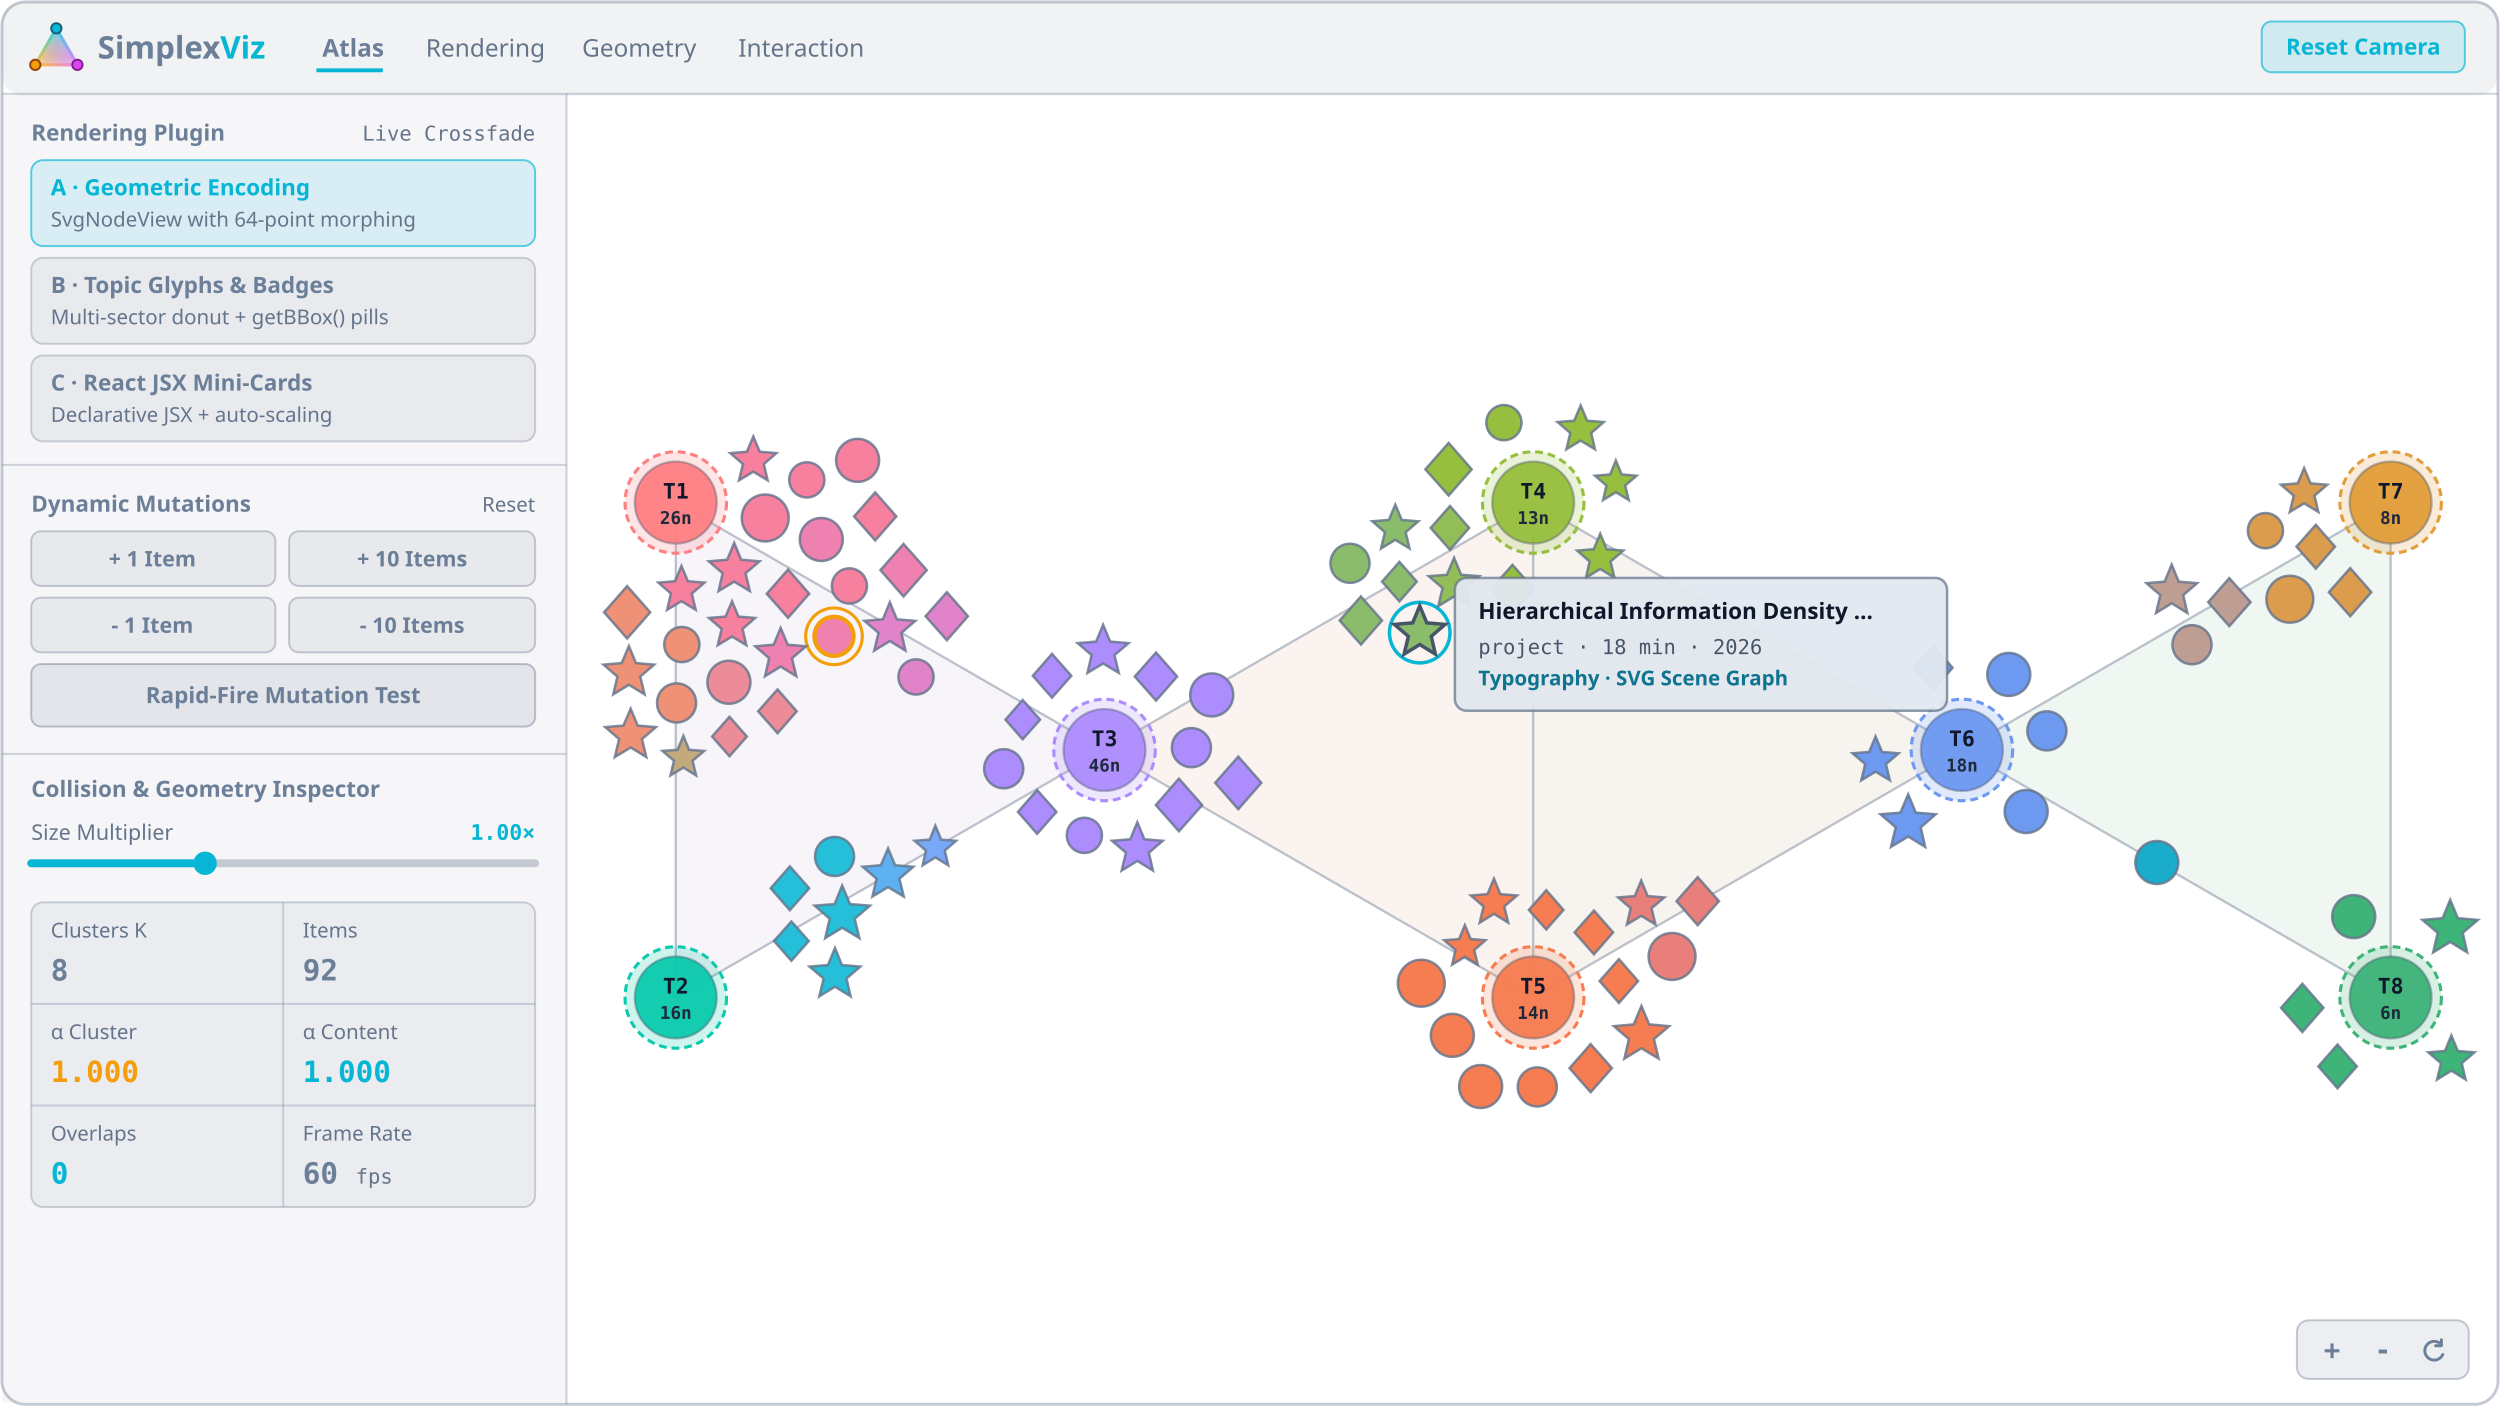
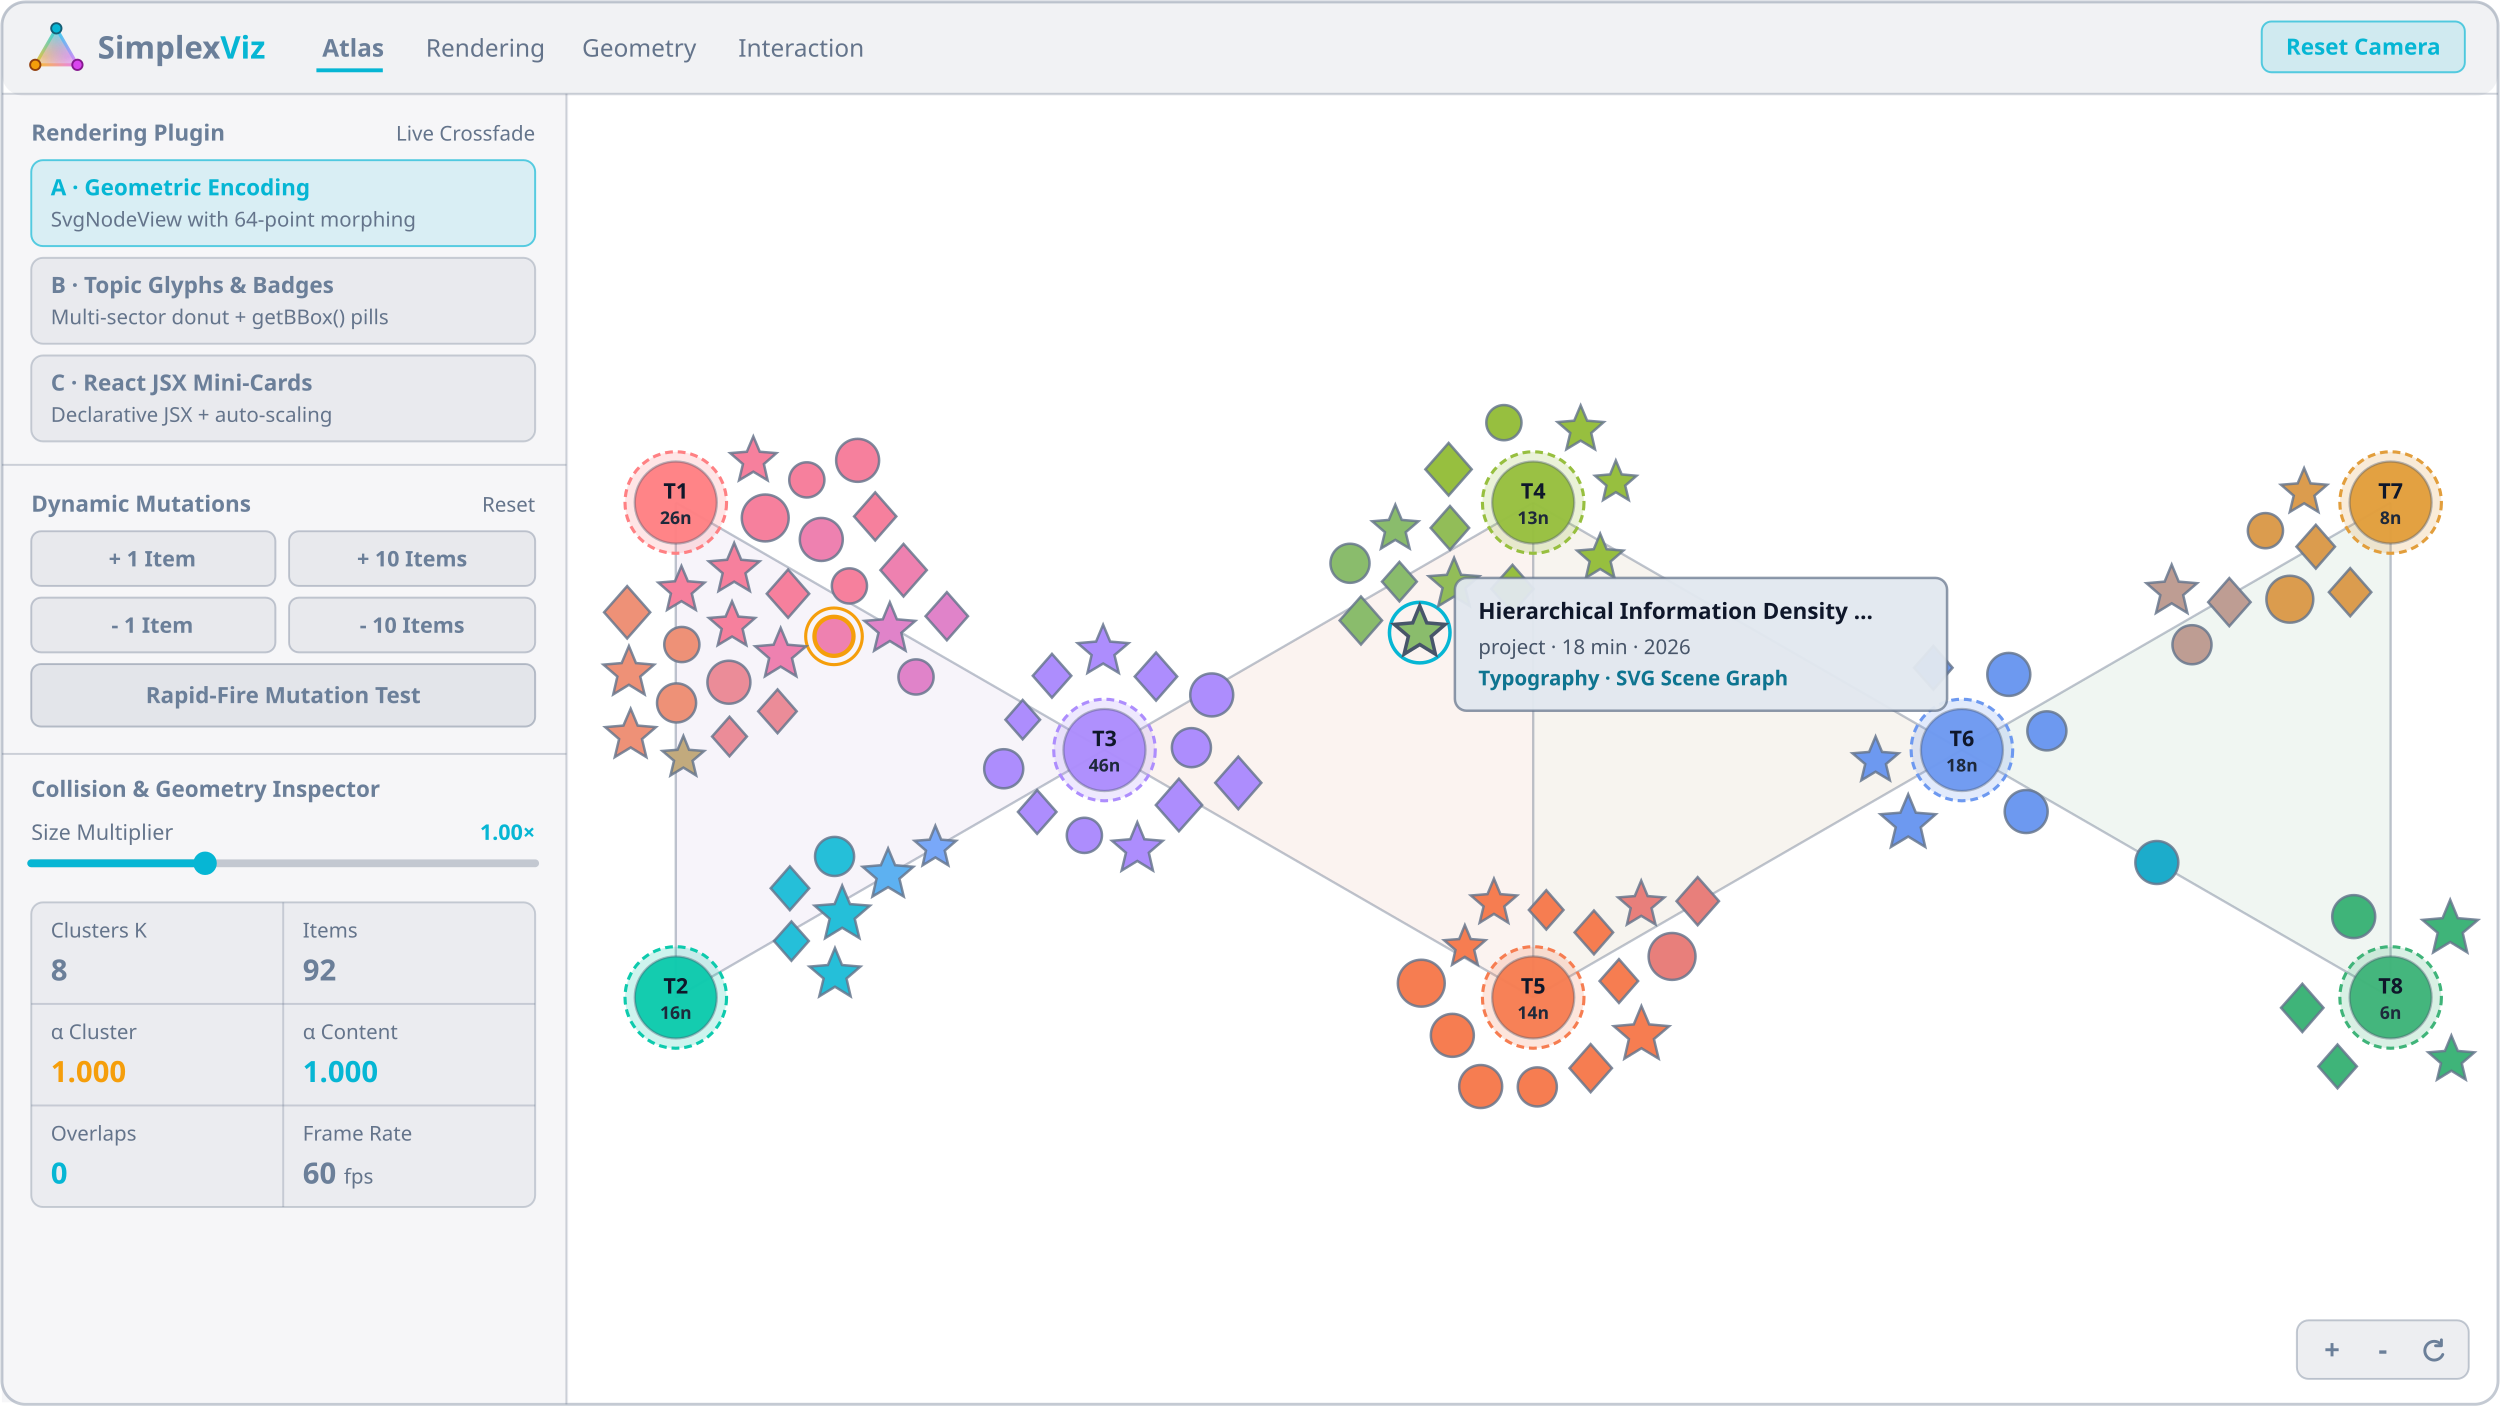
<svg xmlns="http://www.w3.org/2000/svg" viewBox="0 0 1280 720" width="1280" height="720">
  <defs>
    <clipPath id="demoStageClip">
      <rect x="0" y="0" width="990" height="672" />
    </clipPath>
    <radialGradient id="svCyan" cx="50%" cy="22%" r="72%">
      <stop offset="0%" stop-color="#06B6D4" stop-opacity="0.44" />
      <stop offset="100%" stop-color="#06B6D4" stop-opacity="0" />
    </radialGradient>
    <radialGradient id="svAmber" cx="20%" cy="78%" r="70%">
      <stop offset="0%" stop-color="#F59E0B" stop-opacity="0.42" />
      <stop offset="100%" stop-color="#F59E0B" stop-opacity="0" />
    </radialGradient>
    <radialGradient id="svMagenta" cx="80%" cy="78%" r="70%">
      <stop offset="0%" stop-color="#D946EF" stop-opacity="0.42" />
      <stop offset="100%" stop-color="#D946EF" stop-opacity="0" />
    </radialGradient>
    <linearGradient id="svEdgeTopLeft" gradientUnits="userSpaceOnUse" x1="256" y1="95" x2="70" y2="417.2">
      <stop offset="0%" stop-color="#22D3EE" stop-opacity="0.92" />
      <stop offset="100%" stop-color="#FBBF24" stop-opacity="0.92" />
    </linearGradient>
    <linearGradient id="svEdgeTopRight" gradientUnits="userSpaceOnUse" x1="256" y1="95" x2="442" y2="417.2">
      <stop offset="0%" stop-color="#22D3EE" stop-opacity="0.92" />
      <stop offset="100%" stop-color="#E879F9" stop-opacity="0.92" />
    </linearGradient>
    <linearGradient id="svEdgeBottom" gradientUnits="userSpaceOnUse" x1="70" y1="417.2" x2="442" y2="417.2">
      <stop offset="0%" stop-color="#FBBF24" stop-opacity="0.92" />
      <stop offset="100%" stop-color="#E879F9" stop-opacity="0.92" />
    </linearGradient>
  </defs>
  <rect x="1" y="1" width="1278" height="718" rx="12" fill="none" stroke="#64748B" stroke-opacity="0.38" stroke-width="1.5" />
  <rect x="1" y="1" width="1278" height="48" rx="11" fill="#64748B" fill-opacity="0.09" />
  <line x1="1" y1="48" x2="1279" y2="48" stroke="#64748B" stroke-opacity="0.30" stroke-width="1" />
  <g transform="translate(14, 9) scale(0.058)">
    <polygon points="256,95 70,417.2 442,417.2" fill="#64748B" fill-opacity="0.08" />
    <polygon points="256,95 70,417.2 442,417.2" fill="url(#svCyan)" />
    <polygon points="256,95 70,417.2 442,417.2" fill="url(#svAmber)" />
    <polygon points="256,95 70,417.2 442,417.2" fill="url(#svMagenta)" />
    <line x1="256" y1="95" x2="70" y2="417.2" stroke="url(#svEdgeTopLeft)" stroke-width="28" stroke-linecap="round" />
    <line x1="256" y1="95" x2="442" y2="417.2" stroke="url(#svEdgeTopRight)" stroke-width="28" stroke-linecap="round" />
    <line x1="70" y1="417.2" x2="442" y2="417.2" stroke="url(#svEdgeBottom)" stroke-width="28" stroke-linecap="round" />
    <circle cx="256" cy="95" r="54" fill="#155E75" />
    <circle cx="256" cy="95" r="37" fill="#06B6D4" />
    <circle cx="70" cy="417.2" r="54" fill="#92400E" />
    <circle cx="70" cy="417.2" r="37" fill="#F59E0B" />
    <circle cx="442" cy="417.2" r="54" fill="#86198F" />
    <circle cx="442" cy="417.2" r="37" fill="#D946EF" />
  </g>
-   <text x="50" y="30" font-family="Noto Sans, sans-serif" font-size="16" font-weight="700" fill="#6B7F99">Simplex<tspan fill="#06B6D4">Viz</tspan>
+   <text x="50" y="30" font-family="Plus Jakarta Sans, Noto Sans, Noto Sans Symbols, sans-serif" font-size="16" font-weight="700" fill="#6B7F99">Simplex<tspan fill="#06B6D4">Viz</tspan>
  </text>
-   <text x="165" y="29" font-family="Noto Sans, sans-serif" font-size="12.5" font-weight="700" fill="#6B7F99">Atlas</text>
+   <text x="165" y="29" font-family="Plus Jakarta Sans, Noto Sans, Noto Sans Symbols, sans-serif" font-size="12.5" font-weight="700" fill="#6B7F99">Atlas</text>
  <line x1="162" y1="36" x2="196" y2="36" stroke="#06B6D4" stroke-width="2" />
-   <text x="218" y="29" font-family="Noto Sans, sans-serif" font-size="12.5" fill="#64748B">Rendering</text>
-   <text x="298" y="29" font-family="Noto Sans, sans-serif" font-size="12.5" fill="#64748B">Geometry</text>
-   <text x="378" y="29" font-family="Noto Sans, sans-serif" font-size="12.5" fill="#64748B">Interaction</text>
+   <text x="218" y="29" font-family="Plus Jakarta Sans, Noto Sans, Noto Sans Symbols, sans-serif" font-size="12.5" fill="#64748B">Rendering</text>
+   <text x="298" y="29" font-family="Plus Jakarta Sans, Noto Sans, Noto Sans Symbols, sans-serif" font-size="12.5" fill="#64748B">Geometry</text>
+   <text x="378" y="29" font-family="Plus Jakarta Sans, Noto Sans, Noto Sans Symbols, sans-serif" font-size="12.5" fill="#64748B">Interaction</text>
  <rect x="1158" y="11" width="104" height="26" rx="5" fill="#06B6D4" fill-opacity="0.14" stroke="#06B6D4" stroke-opacity="0.65" />
-   <text x="1210" y="28" text-anchor="middle" font-family="Noto Sans, sans-serif" font-size="11.5" font-weight="600" fill="#06B6D4">Reset Camera</text>
+   <text x="1210" y="28" text-anchor="middle" font-family="Plus Jakarta Sans, Noto Sans, Noto Sans Symbols, sans-serif" font-size="11.5" font-weight="600" fill="#06B6D4">Reset Camera</text>
  <rect x="1" y="48" width="290" height="670" fill="#64748B" fill-opacity="0.06" />
  <line x1="290" y1="48" x2="290" y2="719" stroke="#64748B" stroke-opacity="0.30" stroke-width="1" />
-   <text x="16" y="72" font-family="Noto Sans, sans-serif" font-size="11.5" font-weight="700" fill="#6B7F99">Rendering Plugin</text>
-   <text x="274" y="72" text-anchor="end" font-family="JetBrains Mono, monospace" font-size="10.5" fill="#64748B">Live Crossfade</text>
+   <text x="16" y="72" font-family="Plus Jakarta Sans, Noto Sans, Noto Sans Symbols, sans-serif" font-size="11.5" font-weight="700" fill="#6B7F99">Rendering Plugin</text>
+   <text x="274" y="72" text-anchor="end" font-family="IBM Plex Mono, Noto Sans, Noto Sans Symbols, monospace" font-size="10.5" fill="#64748B">Live Crossfade</text>
  <rect x="16" y="82" width="258" height="44" rx="6" fill="#06B6D4" fill-opacity="0.12" stroke="#06B6D4" stroke-opacity="0.65" />
-   <text x="26" y="100" font-family="Noto Sans, sans-serif" font-size="11.5" font-weight="700" fill="#06B6D4">A · Geometric Encoding</text>
-   <text x="26" y="116" font-family="Noto Sans, sans-serif" font-size="10.5" fill="#64748B">SvgNodeView with 64-point morphing</text>
+   <text x="26" y="100" font-family="Plus Jakarta Sans, Noto Sans, Noto Sans Symbols, sans-serif" font-size="11.5" font-weight="700" fill="#06B6D4">A · Geometric Encoding</text>
+   <text x="26" y="116" font-family="Plus Jakarta Sans, Noto Sans, Noto Sans Symbols, sans-serif" font-size="10.5" fill="#64748B">SvgNodeView with 64-point morphing</text>
  <rect x="16" y="132" width="258" height="44" rx="6" fill="#64748B" fill-opacity="0.09" stroke="#64748B" stroke-opacity="0.32" />
-   <text x="26" y="150" font-family="Noto Sans, sans-serif" font-size="11.5" font-weight="600" fill="#6B7F99">B · Topic Glyphs &amp; Badges</text>
-   <text x="26" y="166" font-family="Noto Sans, sans-serif" font-size="10.5" fill="#64748B">Multi-sector donut + getBBox() pills</text>
+   <text x="26" y="150" font-family="Plus Jakarta Sans, Noto Sans, Noto Sans Symbols, sans-serif" font-size="11.5" font-weight="600" fill="#6B7F99">B · Topic Glyphs &amp; Badges</text>
+   <text x="26" y="166" font-family="Plus Jakarta Sans, Noto Sans, Noto Sans Symbols, sans-serif" font-size="10.5" fill="#64748B">Multi-sector donut + getBBox() pills</text>
  <rect x="16" y="182" width="258" height="44" rx="6" fill="#64748B" fill-opacity="0.09" stroke="#64748B" stroke-opacity="0.32" />
-   <text x="26" y="200" font-family="Noto Sans, sans-serif" font-size="11.5" font-weight="600" fill="#6B7F99">C · React JSX Mini-Cards</text>
-   <text x="26" y="216" font-family="Noto Sans, sans-serif" font-size="10.5" fill="#64748B">Declarative JSX + auto-scaling</text>
+   <text x="26" y="200" font-family="Plus Jakarta Sans, Noto Sans, Noto Sans Symbols, sans-serif" font-size="11.5" font-weight="600" fill="#6B7F99">C · React JSX Mini-Cards</text>
+   <text x="26" y="216" font-family="Plus Jakarta Sans, Noto Sans, Noto Sans Symbols, sans-serif" font-size="10.5" fill="#64748B">Declarative JSX + auto-scaling</text>
  <line x1="1" y1="238" x2="290" y2="238" stroke="#64748B" stroke-opacity="0.30" stroke-width="1" />
-   <text x="16" y="262" font-family="Noto Sans, sans-serif" font-size="11.5" font-weight="700" fill="#6B7F99">Dynamic Mutations</text>
-   <text x="274" y="262" text-anchor="end" font-family="Noto Sans, sans-serif" font-size="10.5" fill="#64748B">Reset</text>
+   <text x="16" y="262" font-family="Plus Jakarta Sans, Noto Sans, Noto Sans Symbols, sans-serif" font-size="11.5" font-weight="700" fill="#6B7F99">Dynamic Mutations</text>
+   <text x="274" y="262" text-anchor="end" font-family="Plus Jakarta Sans, Noto Sans, Noto Sans Symbols, sans-serif" font-size="10.5" fill="#64748B">Reset</text>
  <rect x="16" y="272" width="125" height="28" rx="5" fill="#64748B" fill-opacity="0.10" stroke="#64748B" stroke-opacity="0.36" />
-   <text x="78" y="290" text-anchor="middle" font-family="Noto Sans, sans-serif" font-size="11" font-weight="600" fill="#6B7F99">+ 1 Item</text>
+   <text x="78" y="290" text-anchor="middle" font-family="Plus Jakarta Sans, Noto Sans, Noto Sans Symbols, sans-serif" font-size="11" font-weight="600" fill="#6B7F99">+ 1 Item</text>
  <rect x="148" y="272" width="126" height="28" rx="5" fill="#64748B" fill-opacity="0.10" stroke="#64748B" stroke-opacity="0.36" />
-   <text x="211" y="290" text-anchor="middle" font-family="Noto Sans, sans-serif" font-size="11" font-weight="600" fill="#6B7F99">+ 10 Items</text>
+   <text x="211" y="290" text-anchor="middle" font-family="Plus Jakarta Sans, Noto Sans, Noto Sans Symbols, sans-serif" font-size="11" font-weight="600" fill="#6B7F99">+ 10 Items</text>
  <rect x="16" y="306" width="125" height="28" rx="5" fill="#64748B" fill-opacity="0.10" stroke="#64748B" stroke-opacity="0.36" />
-   <text x="78" y="324" text-anchor="middle" font-family="Noto Sans, sans-serif" font-size="11" font-weight="600" fill="#6B7F99">- 1 Item</text>
+   <text x="78" y="324" text-anchor="middle" font-family="Plus Jakarta Sans, Noto Sans, Noto Sans Symbols, sans-serif" font-size="11" font-weight="600" fill="#6B7F99">- 1 Item</text>
  <rect x="148" y="306" width="126" height="28" rx="5" fill="#64748B" fill-opacity="0.10" stroke="#64748B" stroke-opacity="0.36" />
-   <text x="211" y="324" text-anchor="middle" font-family="Noto Sans, sans-serif" font-size="11" font-weight="600" fill="#6B7F99">- 10 Items</text>
+   <text x="211" y="324" text-anchor="middle" font-family="Plus Jakarta Sans, Noto Sans, Noto Sans Symbols, sans-serif" font-size="11" font-weight="600" fill="#6B7F99">- 10 Items</text>
  <rect x="16" y="340" width="258" height="32" rx="5" fill="#64748B" fill-opacity="0.13" stroke="#64748B" stroke-opacity="0.42" />
-   <text x="145" y="360" text-anchor="middle" font-family="Noto Sans, sans-serif" font-size="11.5" font-weight="700" fill="#6B7F99">Rapid-Fire Mutation Test</text>
+   <text x="145" y="360" text-anchor="middle" font-family="Plus Jakarta Sans, Noto Sans, Noto Sans Symbols, sans-serif" font-size="11.5" font-weight="700" fill="#6B7F99">Rapid-Fire Mutation Test</text>
  <line x1="1" y1="386" x2="290" y2="386" stroke="#64748B" stroke-opacity="0.30" stroke-width="1" />
-   <text x="16" y="408" font-family="Noto Sans, sans-serif" font-size="11.5" font-weight="700" fill="#6B7F99">Collision &amp; Geometry Inspector</text>
-   <text x="16" y="430" font-family="Noto Sans, sans-serif" font-size="11" fill="#64748B">Size Multiplier</text>
-   <text x="274" y="430" text-anchor="end" font-family="JetBrains Mono, monospace" font-size="11" font-weight="600" fill="#06B6D4">1.00×</text>
+   <text x="16" y="408" font-family="Plus Jakarta Sans, Noto Sans, Noto Sans Symbols, sans-serif" font-size="11.5" font-weight="700" fill="#6B7F99">Collision &amp; Geometry Inspector</text>
+   <text x="16" y="430" font-family="Plus Jakarta Sans, Noto Sans, Noto Sans Symbols, sans-serif" font-size="11" fill="#64748B">Size Multiplier</text>
+   <text x="274" y="430" text-anchor="end" font-family="IBM Plex Mono, Noto Sans, Noto Sans Symbols, monospace" font-size="11" font-weight="600" fill="#06B6D4">1.00×</text>
  <line x1="16" y1="442" x2="274" y2="442" stroke="#64748B" stroke-opacity="0.35" stroke-width="4" stroke-linecap="round" />
  <line x1="16" y1="442" x2="105" y2="442" stroke="#06B6D4" stroke-width="4" stroke-linecap="round" />
  <circle cx="105" cy="442" r="6" fill="#06B6D4" />
  <rect x="16" y="462" width="258" height="156" rx="6" fill="#64748B" fill-opacity="0.08" stroke="#64748B" stroke-opacity="0.32" />
  <line x1="145" y1="462" x2="145" y2="618" stroke="#64748B" stroke-opacity="0.28" />
  <line x1="16" y1="514" x2="274" y2="514" stroke="#64748B" stroke-opacity="0.28" />
  <line x1="16" y1="566" x2="274" y2="566" stroke="#64748B" stroke-opacity="0.28" />
-   <text x="26" y="480" font-family="Noto Sans, sans-serif" font-size="10.5" fill="#64748B">Clusters K</text>
-   <text x="26" y="502" font-family="JetBrains Mono, monospace" font-size="15" font-weight="700" fill="#6B7F99">8</text>
-   <text x="155" y="480" font-family="Noto Sans, sans-serif" font-size="10.5" fill="#64748B">Items</text>
-   <text x="155" y="502" font-family="JetBrains Mono, monospace" font-size="15" font-weight="700" fill="#6B7F99">92</text>
-   <text x="26" y="532" font-family="Noto Sans, sans-serif" font-size="10.5" fill="#64748B">α Cluster</text>
-   <text x="26" y="554" font-family="JetBrains Mono, monospace" font-size="15" font-weight="700" fill="#F59E0B">1.000</text>
-   <text x="155" y="532" font-family="Noto Sans, sans-serif" font-size="10.5" fill="#64748B">α Content</text>
-   <text x="155" y="554" font-family="JetBrains Mono, monospace" font-size="15" font-weight="700" fill="#06B6D4">1.000</text>
-   <text x="26" y="584" font-family="Noto Sans, sans-serif" font-size="10.5" fill="#64748B">Overlaps</text>
-   <text x="26" y="606" font-family="JetBrains Mono, monospace" font-size="15" font-weight="700" fill="#06B6D4">0</text>
-   <text x="155" y="584" font-family="Noto Sans, sans-serif" font-size="10.5" fill="#64748B">Frame Rate</text>
-   <text x="155" y="606" font-family="JetBrains Mono, monospace" font-size="15" font-weight="700" fill="#6B7F99">60 <tspan font-size="10.5" font-weight="400" fill="#64748B">fps</tspan>
+   <text x="26" y="480" font-family="Plus Jakarta Sans, Noto Sans, Noto Sans Symbols, sans-serif" font-size="10.5" fill="#64748B">Clusters K</text>
+   <text x="26" y="502" font-family="IBM Plex Mono, Noto Sans, Noto Sans Symbols, monospace" font-size="15" font-weight="700" fill="#6B7F99">8</text>
+   <text x="155" y="480" font-family="Plus Jakarta Sans, Noto Sans, Noto Sans Symbols, sans-serif" font-size="10.5" fill="#64748B">Items</text>
+   <text x="155" y="502" font-family="IBM Plex Mono, Noto Sans, Noto Sans Symbols, monospace" font-size="15" font-weight="700" fill="#6B7F99">92</text>
+   <text x="26" y="532" font-family="Plus Jakarta Sans, Noto Sans, Noto Sans Symbols, sans-serif" font-size="10.5" fill="#64748B">α Cluster</text>
+   <text x="26" y="554" font-family="IBM Plex Mono, Noto Sans, Noto Sans Symbols, monospace" font-size="15" font-weight="700" fill="#F59E0B">1.000</text>
+   <text x="155" y="532" font-family="Plus Jakarta Sans, Noto Sans, Noto Sans Symbols, sans-serif" font-size="10.5" fill="#64748B">α Content</text>
+   <text x="155" y="554" font-family="IBM Plex Mono, Noto Sans, Noto Sans Symbols, monospace" font-size="15" font-weight="700" fill="#06B6D4">1.000</text>
+   <text x="26" y="584" font-family="Plus Jakarta Sans, Noto Sans, Noto Sans Symbols, sans-serif" font-size="10.5" fill="#64748B">Overlaps</text>
+   <text x="26" y="606" font-family="IBM Plex Mono, Noto Sans, Noto Sans Symbols, monospace" font-size="15" font-weight="700" fill="#06B6D4">0</text>
+   <text x="155" y="584" font-family="Plus Jakarta Sans, Noto Sans, Noto Sans Symbols, sans-serif" font-size="10.5" fill="#64748B">Frame Rate</text>
+   <text x="155" y="606" font-family="IBM Plex Mono, Noto Sans, Noto Sans Symbols, monospace" font-size="15" font-weight="700" fill="#6B7F99">60 <tspan font-size="10.5" font-weight="400" fill="#64748B">fps</tspan>
  </text>
  <g transform="translate(290, 48)" clip-path="url(#demoStageClip)">
    <polygon points="56.0,209.3 56.0,462.7 275.5,336.0" fill="#bc9bd1" fill-opacity="0.11" />
    <polygon points="275.5,336.0 495.0,462.7 495.0,209.3" fill="#dc9377" fill-opacity="0.11" />
    <polygon points="495.0,209.3 495.0,462.7 714.5,336.0" fill="#bba170" fill-opacity="0.11" />
    <polygon points="714.5,336.0 934.0,462.7 934.0,209.3" fill="#76b18c" fill-opacity="0.11" />
    <line x1="56.0" y1="209.3" x2="56.0" y2="462.7" stroke="#64748B" stroke-opacity="0.42" stroke-width="1.2" />
    <line x1="56.0" y1="462.7" x2="275.5" y2="336.0" stroke="#64748B" stroke-opacity="0.42" stroke-width="1.2" />
    <line x1="56.0" y1="209.3" x2="275.5" y2="336.0" stroke="#64748B" stroke-opacity="0.42" stroke-width="1.2" />
    <line x1="275.5" y1="336.0" x2="495.0" y2="462.7" stroke="#64748B" stroke-opacity="0.42" stroke-width="1.2" />
    <line x1="495.0" y1="209.3" x2="495.0" y2="462.7" stroke="#64748B" stroke-opacity="0.42" stroke-width="1.2" />
    <line x1="275.5" y1="336.0" x2="495.0" y2="209.3" stroke="#64748B" stroke-opacity="0.42" stroke-width="1.2" />
    <line x1="495.0" y1="462.7" x2="714.5" y2="336.0" stroke="#64748B" stroke-opacity="0.42" stroke-width="1.2" />
    <line x1="495.0" y1="209.3" x2="714.5" y2="336.0" stroke="#64748B" stroke-opacity="0.42" stroke-width="1.2" />
    <line x1="714.5" y1="336.0" x2="934.0" y2="462.7" stroke="#64748B" stroke-opacity="0.42" stroke-width="1.2" />
    <line x1="934.0" y1="209.3" x2="934.0" y2="462.7" stroke="#64748B" stroke-opacity="0.42" stroke-width="1.2" />
    <line x1="714.5" y1="336.0" x2="934.0" y2="209.3" stroke="#64748B" stroke-opacity="0.42" stroke-width="1.2" />
    <polygon points="526.1,418.2 535.9,429.4 526.1,440.6 516.2,429.4" fill="#f67d51" stroke="#64748B" stroke-opacity="0.82" stroke-width="1.3" />
    <circle cx="468.1" cy="508.3" r="11.0" fill="#f67d51" stroke="#64748B" stroke-opacity="0.82" stroke-width="1.3" />
    <polygon points="460.0,425.7 463.0,432.8 470.6,433.4 464.8,438.4 466.6,445.9 460.0,441.9 453.5,445.9 455.2,438.4 449.4,433.4 457.1,432.8" fill="#f67d51" stroke="#64748B" stroke-opacity="0.82" stroke-width="1.3" />
    <polygon points="524.4,486.6 535.3,498.9 524.4,511.2 513.6,498.9" fill="#f67d51" stroke="#64748B" stroke-opacity="0.82" stroke-width="1.3" />
    <circle cx="437.7" cy="455.4" r="12.0" fill="#f67d51" stroke="#64748B" stroke-opacity="0.82" stroke-width="1.3" />
    <circle cx="149.1" cy="187.7" r="11.0" fill="#f6809d" stroke="#64748B" stroke-opacity="0.82" stroke-width="1.3" />
    <polygon points="58.9,241.8 62.2,249.6 70.7,250.3 64.2,255.9 66.2,264.2 58.9,259.8 51.6,264.2 53.5,255.9 47.1,250.3 55.6,249.6" fill="#f6809d" stroke="#64748B" stroke-opacity="0.82" stroke-width="1.3" />
    <polygon points="113.5,243.6 124.3,256.0 113.5,268.3 102.6,256.0" fill="#f6809d" stroke="#64748B" stroke-opacity="0.82" stroke-width="1.3" />
    <circle cx="144.9" cy="252.0" r="9.0" fill="#f6809d" stroke="#64748B" stroke-opacity="0.82" stroke-width="1.3" />
    <polygon points="95.7,175.5 99.0,183.3 107.5,184.0 101.1,189.6 103.0,197.9 95.7,193.5 88.4,197.9 90.4,189.6 83.9,184.0 92.4,183.3" fill="#f6809d" stroke="#64748B" stroke-opacity="0.82" stroke-width="1.3" />
    <polygon points="519.3,159.6 522.6,167.4 531.1,168.1 524.7,173.7 526.6,182.0 519.3,177.6 512.0,182.0 514.0,173.7 507.5,168.1 516.0,167.4" fill="#97bf3f" stroke="#64748B" stroke-opacity="0.82" stroke-width="1.3" />
    <polygon points="484.4,241.2 495.2,253.5 484.4,265.8 473.5,253.5" fill="#97bf3f" stroke="#64748B" stroke-opacity="0.82" stroke-width="1.3" />
    <circle cx="480.0" cy="168.4" r="9.0" fill="#97bf3f" stroke="#64748B" stroke-opacity="0.82" stroke-width="1.3" />
    <polygon points="529.3,225.3 532.6,233.2 541.1,233.9 534.6,239.5 536.6,247.8 529.3,243.3 522.0,247.8 523.9,239.5 517.5,233.9 526.0,233.2" fill="#97bf3f" stroke="#64748B" stroke-opacity="0.82" stroke-width="1.3" />
    <polygon points="451.7,178.8 463.5,192.3 451.7,205.7 439.8,192.3" fill="#97bf3f" stroke="#64748B" stroke-opacity="0.82" stroke-width="1.3" />
    <polygon points="301.9,286.1 312.7,298.4 301.9,310.7 291.0,298.4" fill="#ad8dfd" stroke="#64748B" stroke-opacity="0.82" stroke-width="1.3" />
    <circle cx="265.2" cy="379.7" r="9.0" fill="#ad8dfd" stroke="#64748B" stroke-opacity="0.82" stroke-width="1.3" />
    <polygon points="274.8,271.9 278.4,280.5 287.8,281.3 280.6,287.4 282.8,296.5 274.8,291.7 266.8,296.5 268.9,287.4 261.8,281.3 271.2,280.5" fill="#ad8dfd" stroke="#64748B" stroke-opacity="0.82" stroke-width="1.3" />
    <polygon points="313.6,350.7 325.5,364.2 313.6,377.6 301.8,364.2" fill="#ad8dfd" stroke="#64748B" stroke-opacity="0.82" stroke-width="1.3" />
    <circle cx="223.9" cy="345.6" r="10.0" fill="#ad8dfd" stroke="#64748B" stroke-opacity="0.82" stroke-width="1.3" />
    <circle cx="59.1" cy="282.0" r="9.0" fill="#ee9177" stroke="#64748B" stroke-opacity="0.82" stroke-width="1.3" />
    <polygon points="32.9,314.9 36.5,323.5 45.8,324.3 38.7,330.4 40.9,339.6 32.9,334.7 24.8,339.6 27.0,330.4 19.9,324.3 29.2,323.5" fill="#ee9177" stroke="#64748B" stroke-opacity="0.82" stroke-width="1.3" />
    <polygon points="31.1,252.1 42.9,265.5 31.1,278.9 19.3,265.5" fill="#ee9177" stroke="#64748B" stroke-opacity="0.82" stroke-width="1.3" />
    <circle cx="56.4" cy="311.9" r="10.0" fill="#ee9177" stroke="#64748B" stroke-opacity="0.82" stroke-width="1.3" />
    <polygon points="32.0,282.8 35.6,291.5 44.9,292.3 37.8,298.4 40.0,307.5 32.0,302.6 24.0,307.5 26.1,298.4 19.0,292.3 28.3,291.5" fill="#ee9177" stroke="#64748B" stroke-opacity="0.82" stroke-width="1.3" />
    <polygon points="137.5,437.4 141.1,446.1 150.5,446.9 143.4,453.0 145.5,462.1 137.5,457.2 129.5,462.1 131.7,453.0 124.5,446.9 133.9,446.1" fill="#25bfd9" stroke="#64748B" stroke-opacity="0.82" stroke-width="1.3" />
    <polygon points="115.2,423.8 124.1,433.8 115.2,443.9 106.3,433.8" fill="#25bfd9" stroke="#64748B" stroke-opacity="0.82" stroke-width="1.3" />
    <circle cx="137.3" cy="390.5" r="10.0" fill="#25bfd9" stroke="#64748B" stroke-opacity="0.82" stroke-width="1.3" />
    <polygon points="141.2,405.4 145.2,414.9 155.4,415.7 147.6,422.4 150.0,432.3 141.2,427.0 132.5,432.3 134.8,422.4 127.1,415.7 137.3,414.9" fill="#25bfd9" stroke="#64748B" stroke-opacity="0.82" stroke-width="1.3" />
    <polygon points="114.4,395.6 124.3,406.8 114.4,418.0 104.6,406.8" fill="#25bfd9" stroke="#64748B" stroke-opacity="0.82" stroke-width="1.3" />
    <polygon points="501.7,407.8 510.5,417.9 501.7,427.9 492.8,417.9" fill="#f67d51" stroke="#64748B" stroke-opacity="0.82" stroke-width="1.3" />
    <circle cx="497.1" cy="508.5" r="10.0" fill="#f67d51" stroke="#64748B" stroke-opacity="0.82" stroke-width="1.3" />
    <polygon points="550.4,467.1 554.4,476.5 564.6,477.4 556.8,484.0 559.2,494.0 550.4,488.7 541.7,494.0 544.0,484.0 536.3,477.4 546.5,476.5" fill="#f67d51" stroke="#64748B" stroke-opacity="0.82" stroke-width="1.3" />
    <polygon points="538.9,443.1 548.7,454.3 538.9,465.5 529.0,454.3" fill="#f67d51" stroke="#64748B" stroke-opacity="0.82" stroke-width="1.3" />
    <circle cx="453.6" cy="482.1" r="11.0" fill="#f67d51" stroke="#64748B" stroke-opacity="0.82" stroke-width="1.3" />
    <circle cx="738.5" cy="297.3" r="11.0" fill="#6d99f0" stroke="#64748B" stroke-opacity="0.82" stroke-width="1.3" />
    <polygon points="687.0,358.7 690.9,368.1 701.1,368.9 693.4,375.6 695.7,385.6 687.0,380.3 678.2,385.6 680.6,375.6 672.8,368.9 683.0,368.1" fill="#6d99f0" stroke="#64748B" stroke-opacity="0.82" stroke-width="1.3" />
    <polygon points="699.9,282.7 709.7,293.9 699.9,305.1 690.0,293.9" fill="#6d99f0" stroke="#64748B" stroke-opacity="0.82" stroke-width="1.3" />
    <circle cx="747.4" cy="367.5" r="11.0" fill="#6d99f0" stroke="#64748B" stroke-opacity="0.82" stroke-width="1.3" />
    <polygon points="670.3,329.1 673.6,337.0 682.1,337.7 675.6,343.2 677.6,351.5 670.3,347.1 663.0,351.5 665.0,343.2 658.5,337.7 667.0,337.0" fill="#6d99f0" stroke="#64748B" stroke-opacity="0.82" stroke-width="1.3" />
    <polygon points="964.5,412.7 968.4,422.1 978.7,423.0 970.9,429.6 973.2,439.6 964.5,434.3 955.8,439.6 958.1,429.6 950.3,423.0 960.6,422.1" fill="#3fb479" stroke="#64748B" stroke-opacity="0.82" stroke-width="1.3" />
    <polygon points="906.8,486.8 916.7,498.0 906.8,509.2 897.0,498.0" fill="#3fb479" stroke="#64748B" stroke-opacity="0.82" stroke-width="1.3" />
    <circle cx="915.1" cy="421.3" r="11.0" fill="#3fb479" stroke="#64748B" stroke-opacity="0.82" stroke-width="1.3" />
    <polygon points="965.1,482.2 968.4,490.1 976.9,490.8 970.4,496.4 972.4,504.7 965.1,500.2 957.8,504.7 959.8,496.4 953.3,490.8 961.8,490.1" fill="#3fb479" stroke="#64748B" stroke-opacity="0.82" stroke-width="1.3" />
    <polygon points="888.8,455.7 899.6,468.0 888.8,480.4 877.9,468.0" fill="#3fb479" stroke="#64748B" stroke-opacity="0.82" stroke-width="1.3" />
    <polygon points="895.7,220.7 905.5,231.9 895.7,243.1 885.8,231.9" fill="#db9c4e" stroke="#64748B" stroke-opacity="0.82" stroke-width="1.3" />
    <circle cx="882.4" cy="258.8" r="12.0" fill="#db9c4e" stroke="#64748B" stroke-opacity="0.82" stroke-width="1.3" />
    <polygon points="889.7,191.7 893.0,199.5 901.5,200.2 895.0,205.8 897.0,214.1 889.7,209.7 882.4,214.1 884.4,205.8 877.9,200.2 886.4,199.5" fill="#db9c4e" stroke="#64748B" stroke-opacity="0.82" stroke-width="1.3" />
    <polygon points="913.3,242.9 924.1,255.2 913.3,267.5 902.4,255.2" fill="#db9c4e" stroke="#64748B" stroke-opacity="0.82" stroke-width="1.3" />
    <circle cx="869.9" cy="223.7" r="9.0" fill="#db9c4e" stroke="#64748B" stroke-opacity="0.82" stroke-width="1.3" />
    <circle cx="101.8" cy="217.2" r="12.0" fill="#f6809d" stroke="#64748B" stroke-opacity="0.82" stroke-width="1.3" />
    <polygon points="84.8,259.9 88.1,267.7 96.6,268.4 90.2,274.0 92.1,282.3 84.8,277.9 77.5,282.3 79.5,274.0 73.0,268.4 81.5,267.7" fill="#f6809d" stroke="#64748B" stroke-opacity="0.82" stroke-width="1.3" />
    <polygon points="158.1,204.1 168.9,216.4 158.1,228.7 147.3,216.4" fill="#f6809d" stroke="#64748B" stroke-opacity="0.82" stroke-width="1.3" />
    <circle cx="123.1" cy="197.7" r="9.0" fill="#f6809d" stroke="#64748B" stroke-opacity="0.82" stroke-width="1.3" />
    <polygon points="85.9,230.0 89.5,238.6 98.9,239.4 91.7,245.5 93.9,254.6 85.9,249.8 77.9,254.6 80.0,245.5 72.9,239.4 82.3,238.6" fill="#f6809d" stroke="#64748B" stroke-opacity="0.82" stroke-width="1.3" />
    <polygon points="424.4,210.4 427.7,218.2 436.2,218.9 429.7,224.5 431.7,232.8 424.4,228.4 417.1,232.8 419.1,224.5 412.6,218.9 421.1,218.2" fill="#8abc6c" stroke="#64748B" stroke-opacity="0.82" stroke-width="1.3" />
    <polygon points="406.8,257.4 417.6,269.7 406.8,282.0 395.9,269.7" fill="#8abc6c" stroke="#64748B" stroke-opacity="0.82" stroke-width="1.3" />
    <circle cx="401.2" cy="240.4" r="10.0" fill="#8abc6c" stroke="#64748B" stroke-opacity="0.82" stroke-width="1.3" />
    <circle cx="436.9" cy="275.9" r="15.5" fill="none" stroke="#06B6D4" stroke-width="1.8" />
    <polygon points="436.9,262.2 440.5,270.9 449.9,271.7 442.8,277.8 444.9,286.9 436.9,282.0 428.9,286.9 431.1,277.8 423.9,271.7 433.3,270.9" fill="#8abc6c" stroke="#475569" stroke-width="1.8" />
    <polygon points="426.5,239.7 435.4,249.8 426.5,259.9 417.6,249.8" fill="#8abc6c" stroke="#64748B" stroke-opacity="0.82" stroke-width="1.3" />
    <polygon points="851.4,248.0 862.3,260.3 851.4,272.6 840.6,260.3" fill="#be9d93" stroke="#64748B" stroke-opacity="0.82" stroke-width="1.3" />
    <circle cx="832.3" cy="282.1" r="10.0" fill="#be9d93" stroke="#64748B" stroke-opacity="0.82" stroke-width="1.3" />
    <polygon points="821.9,241.1 825.5,249.8 834.9,250.6 827.8,256.7 829.9,265.8 821.9,260.9 813.9,265.8 816.1,256.7 809.0,250.6 818.3,249.8" fill="#be9d93" stroke="#64748B" stroke-opacity="0.82" stroke-width="1.3" />
    <polygon points="194.8,255.2 205.6,267.5 194.8,279.8 183.9,267.5" fill="#e083c9" stroke="#64748B" stroke-opacity="0.82" stroke-width="1.3" />
    <circle cx="179.0" cy="298.6" r="9.0" fill="#e083c9" stroke="#64748B" stroke-opacity="0.82" stroke-width="1.3" />
    <polygon points="165.6,260.4 169.2,269.1 178.6,269.9 171.5,276.0 173.6,285.1 165.6,280.2 157.6,285.1 159.8,276.0 152.6,269.9 162.0,269.1" fill="#e083c9" stroke="#64748B" stroke-opacity="0.82" stroke-width="1.3" />
    <polygon points="579.2,401.1 590.1,413.4 579.2,425.7 568.4,413.4" fill="#e87f7b" stroke="#64748B" stroke-opacity="0.82" stroke-width="1.3" />
    <circle cx="566.1" cy="441.7" r="12.0" fill="#e87f7b" stroke="#64748B" stroke-opacity="0.82" stroke-width="1.3" />
    <polygon points="550.3,402.9 553.6,410.8 562.1,411.5 555.6,417.0 557.6,425.3 550.3,420.9 543.0,425.3 544.9,417.0 538.5,411.5 547.0,410.8" fill="#e87f7b" stroke="#64748B" stroke-opacity="0.82" stroke-width="1.3" />
    <polygon points="474.9,401.9 478.2,409.8 486.7,410.5 480.2,416.1 482.2,424.4 474.9,419.9 467.6,424.4 469.6,416.1 463.1,410.5 471.6,409.8" fill="#f67d51" stroke="#64748B" stroke-opacity="0.82" stroke-width="1.3" />
    <polygon points="344.0,339.4 355.8,352.8 344.0,366.3 332.2,352.8" fill="#ad8dfd" stroke="#64748B" stroke-opacity="0.82" stroke-width="1.3" />
    <circle cx="320.0" cy="334.8" r="10.0" fill="#ad8dfd" stroke="#64748B" stroke-opacity="0.82" stroke-width="1.3" />
    <polygon points="164.7,386.4 168.3,395.0 177.6,395.8 170.5,401.9 172.7,411.0 164.7,406.2 156.7,411.0 158.8,401.9 151.7,395.8 161.0,395.0" fill="#5db1f1" stroke="#64748B" stroke-opacity="0.82" stroke-width="1.3" />
    <polygon points="233.6,310.4 242.5,320.5 233.6,330.5 224.8,320.5" fill="#ad8dfd" stroke="#64748B" stroke-opacity="0.82" stroke-width="1.3" />
    <polygon points="172.6,230.5 184.5,243.9 172.6,257.4 160.8,243.9" fill="#ee81b0" stroke="#64748B" stroke-opacity="0.82" stroke-width="1.3" />
    <circle cx="137.0" cy="277.8" r="14.5" fill="none" stroke="#F59E0B" stroke-width="1.6" />
    <circle cx="137.0" cy="277.8" r="10.0" fill="#ee81b0" stroke="#F59E0B" stroke-width="2.2" />
    <polygon points="109.7,273.5 113.3,282.1 122.7,282.9 115.5,289.0 117.7,298.2 109.7,293.3 101.7,298.2 103.8,289.0 96.7,282.9 106.1,282.1" fill="#ee81b0" stroke="#64748B" stroke-opacity="0.82" stroke-width="1.3" />
    <polygon points="83.5,319.0 92.4,329.1 83.5,339.2 74.6,329.1" fill="#eb8c98" stroke="#64748B" stroke-opacity="0.82" stroke-width="1.3" />
    <circle cx="130.5" cy="228.2" r="11.0" fill="#ee81b0" stroke="#64748B" stroke-opacity="0.82" stroke-width="1.3" />
    <circle cx="758.0" cy="326.2" r="10.0" fill="#6d99f0" stroke="#64748B" stroke-opacity="0.82" stroke-width="1.3" />
    <polygon points="454.5,237.6 458.1,246.3 467.4,247.0 460.3,253.1 462.5,262.3 454.5,257.4 446.4,262.3 448.6,253.1 441.5,247.0 450.8,246.3" fill="#92bd58" stroke="#64748B" stroke-opacity="0.82" stroke-width="1.3" />
    <polygon points="452.4,211.1 462.2,222.3 452.4,233.5 442.5,222.3" fill="#92bd58" stroke="#64748B" stroke-opacity="0.82" stroke-width="1.3" />
    <circle cx="814.3" cy="393.6" r="11.0" fill="#1caccb" stroke="#64748B" stroke-opacity="0.82" stroke-width="1.3" />
    <polygon points="537.3,187.8 540.3,194.9 547.9,195.6 542.1,200.6 543.9,208.0 537.3,204.0 530.8,208.0 532.5,200.6 526.7,195.6 534.4,194.9" fill="#97bf3f" stroke="#64748B" stroke-opacity="0.82" stroke-width="1.3" />
    <polygon points="292.3,373.0 295.9,381.7 305.3,382.5 298.2,388.6 300.3,397.7 292.3,392.8 284.3,397.7 286.5,388.6 279.4,382.5 288.7,381.7" fill="#ad8dfd" stroke="#64748B" stroke-opacity="0.82" stroke-width="1.3" />
    <polygon points="248.6,286.8 258.5,298.0 248.6,309.2 238.8,298.0" fill="#ad8dfd" stroke="#64748B" stroke-opacity="0.82" stroke-width="1.3" />
    <circle cx="330.4" cy="307.8" r="11.0" fill="#ad8dfd" stroke="#64748B" stroke-opacity="0.82" stroke-width="1.3" />
    <polygon points="188.9,374.8 191.9,381.9 199.5,382.5 193.7,387.5 195.5,395.0 188.9,391.0 182.4,395.0 184.1,387.5 178.3,382.5 186.0,381.9" fill="#79a8f9" stroke="#64748B" stroke-opacity="0.82" stroke-width="1.3" />
    <polygon points="241.0,356.5 250.9,367.7 241.0,378.9 231.2,367.7" fill="#ad8dfd" stroke="#64748B" stroke-opacity="0.82" stroke-width="1.3" />
    <polygon points="108.1,305.0 117.9,316.2 108.1,327.4 98.2,316.2" fill="#eb8c98" stroke="#64748B" stroke-opacity="0.82" stroke-width="1.3" />
    <circle cx="83.2" cy="301.3" r="11.0" fill="#eb8c98" stroke="#64748B" stroke-opacity="0.82" stroke-width="1.3" />
    <polygon points="59.9,328.8 62.8,335.9 70.5,336.5 64.6,341.5 66.4,349.0 59.9,345.0 53.3,349.0 55.1,341.5 49.2,336.5 56.9,335.9" fill="#c2aa7d" stroke="#64748B" stroke-opacity="0.82" stroke-width="1.3" />
    <g transform="translate(56.0, 209.3)">
      <circle r="26.0" fill="#ff8083" fill-opacity="0.20" stroke="#ff8083" stroke-width="1.6" stroke-dasharray="4 2.5" />
      <circle r="21.0" fill="#ff8083" fill-opacity="0.96" stroke="#475569" stroke-opacity="0.38" stroke-width="1.2" />
-       <text y="-2" text-anchor="middle" font-family="JetBrains Mono, monospace" font-size="11" font-weight="700" fill="#0F172A">T1</text>
-       <text y="11" text-anchor="middle" font-family="JetBrains Mono, monospace" font-size="9" font-weight="600" fill="#1E293B">26n</text>
+       <text y="-2" text-anchor="middle" font-family="IBM Plex Mono, Noto Sans, Noto Sans Symbols, monospace" font-size="11" font-weight="700" fill="#0F172A">T1</text>
+       <text y="11" text-anchor="middle" font-family="IBM Plex Mono, Noto Sans, Noto Sans Symbols, monospace" font-size="9" font-weight="600" fill="#1E293B">26n</text>
    </g>
    <g transform="translate(56.0, 462.7)">
      <circle r="26.0" fill="#0dcaad" fill-opacity="0.20" stroke="#0dcaad" stroke-width="1.6" stroke-dasharray="4 2.5" />
      <circle r="21.0" fill="#0dcaad" fill-opacity="0.96" stroke="#475569" stroke-opacity="0.38" stroke-width="1.2" />
-       <text y="-2" text-anchor="middle" font-family="JetBrains Mono, monospace" font-size="11" font-weight="700" fill="#0F172A">T2</text>
-       <text y="11" text-anchor="middle" font-family="JetBrains Mono, monospace" font-size="9" font-weight="600" fill="#1E293B">16n</text>
+       <text y="-2" text-anchor="middle" font-family="IBM Plex Mono, Noto Sans, Noto Sans Symbols, monospace" font-size="11" font-weight="700" fill="#0F172A">T2</text>
+       <text y="11" text-anchor="middle" font-family="IBM Plex Mono, Noto Sans, Noto Sans Symbols, monospace" font-size="9" font-weight="600" fill="#1E293B">16n</text>
    </g>
    <g transform="translate(275.5, 336.0)">
      <circle r="26.0" fill="#ad8dfd" fill-opacity="0.20" stroke="#ad8dfd" stroke-width="1.6" stroke-dasharray="4 2.5" />
      <circle r="21.0" fill="#ad8dfd" fill-opacity="0.96" stroke="#475569" stroke-opacity="0.38" stroke-width="1.2" />
-       <text y="-2" text-anchor="middle" font-family="JetBrains Mono, monospace" font-size="11" font-weight="700" fill="#0F172A">T3</text>
-       <text y="11" text-anchor="middle" font-family="JetBrains Mono, monospace" font-size="9" font-weight="600" fill="#1E293B">46n</text>
+       <text y="-2" text-anchor="middle" font-family="IBM Plex Mono, Noto Sans, Noto Sans Symbols, monospace" font-size="11" font-weight="700" fill="#0F172A">T3</text>
+       <text y="11" text-anchor="middle" font-family="IBM Plex Mono, Noto Sans, Noto Sans Symbols, monospace" font-size="9" font-weight="600" fill="#1E293B">46n</text>
    </g>
    <g transform="translate(495.0, 209.3)">
      <circle r="26.0" fill="#97bf3f" fill-opacity="0.20" stroke="#97bf3f" stroke-width="1.6" stroke-dasharray="4 2.5" />
      <circle r="21.0" fill="#97bf3f" fill-opacity="0.96" stroke="#475569" stroke-opacity="0.38" stroke-width="1.2" />
-       <text y="-2" text-anchor="middle" font-family="JetBrains Mono, monospace" font-size="11" font-weight="700" fill="#0F172A">T4</text>
-       <text y="11" text-anchor="middle" font-family="JetBrains Mono, monospace" font-size="9" font-weight="600" fill="#1E293B">13n</text>
+       <text y="-2" text-anchor="middle" font-family="IBM Plex Mono, Noto Sans, Noto Sans Symbols, monospace" font-size="11" font-weight="700" fill="#0F172A">T4</text>
+       <text y="11" text-anchor="middle" font-family="IBM Plex Mono, Noto Sans, Noto Sans Symbols, monospace" font-size="9" font-weight="600" fill="#1E293B">13n</text>
    </g>
    <g transform="translate(495.0, 462.7)">
      <circle r="26.0" fill="#f67d51" fill-opacity="0.20" stroke="#f67d51" stroke-width="1.6" stroke-dasharray="4 2.5" />
      <circle r="21.0" fill="#f67d51" fill-opacity="0.96" stroke="#475569" stroke-opacity="0.38" stroke-width="1.2" />
-       <text y="-2" text-anchor="middle" font-family="JetBrains Mono, monospace" font-size="11" font-weight="700" fill="#0F172A">T5</text>
-       <text y="11" text-anchor="middle" font-family="JetBrains Mono, monospace" font-size="9" font-weight="600" fill="#1E293B">14n</text>
+       <text y="-2" text-anchor="middle" font-family="IBM Plex Mono, Noto Sans, Noto Sans Symbols, monospace" font-size="11" font-weight="700" fill="#0F172A">T5</text>
+       <text y="11" text-anchor="middle" font-family="IBM Plex Mono, Noto Sans, Noto Sans Symbols, monospace" font-size="9" font-weight="600" fill="#1E293B">14n</text>
    </g>
    <g transform="translate(714.5, 336.0)">
      <circle r="26.0" fill="#6d99f0" fill-opacity="0.20" stroke="#6d99f0" stroke-width="1.6" stroke-dasharray="4 2.5" />
      <circle r="21.0" fill="#6d99f0" fill-opacity="0.96" stroke="#475569" stroke-opacity="0.38" stroke-width="1.2" />
-       <text y="-2" text-anchor="middle" font-family="JetBrains Mono, monospace" font-size="11" font-weight="700" fill="#0F172A">T6</text>
-       <text y="11" text-anchor="middle" font-family="JetBrains Mono, monospace" font-size="9" font-weight="600" fill="#1E293B">18n</text>
+       <text y="-2" text-anchor="middle" font-family="IBM Plex Mono, Noto Sans, Noto Sans Symbols, monospace" font-size="11" font-weight="700" fill="#0F172A">T6</text>
+       <text y="11" text-anchor="middle" font-family="IBM Plex Mono, Noto Sans, Noto Sans Symbols, monospace" font-size="9" font-weight="600" fill="#1E293B">18n</text>
    </g>
    <g transform="translate(934.0, 209.3)">
      <circle r="26.0" fill="#e29e3c" fill-opacity="0.20" stroke="#e29e3c" stroke-width="1.6" stroke-dasharray="4 2.5" />
      <circle r="21.0" fill="#e29e3c" fill-opacity="0.96" stroke="#475569" stroke-opacity="0.38" stroke-width="1.2" />
-       <text y="-2" text-anchor="middle" font-family="JetBrains Mono, monospace" font-size="11" font-weight="700" fill="#0F172A">T7</text>
-       <text y="11" text-anchor="middle" font-family="JetBrains Mono, monospace" font-size="9" font-weight="600" fill="#1E293B">8n</text>
+       <text y="-2" text-anchor="middle" font-family="IBM Plex Mono, Noto Sans, Noto Sans Symbols, monospace" font-size="11" font-weight="700" fill="#0F172A">T7</text>
+       <text y="11" text-anchor="middle" font-family="IBM Plex Mono, Noto Sans, Noto Sans Symbols, monospace" font-size="9" font-weight="600" fill="#1E293B">8n</text>
    </g>
    <g transform="translate(934.0, 462.7)">
      <circle r="26.0" fill="#3fb479" fill-opacity="0.20" stroke="#3fb479" stroke-width="1.6" stroke-dasharray="4 2.5" />
      <circle r="21.0" fill="#3fb479" fill-opacity="0.96" stroke="#475569" stroke-opacity="0.38" stroke-width="1.2" />
-       <text y="-2" text-anchor="middle" font-family="JetBrains Mono, monospace" font-size="11" font-weight="700" fill="#0F172A">T8</text>
-       <text y="11" text-anchor="middle" font-family="JetBrains Mono, monospace" font-size="9" font-weight="600" fill="#1E293B">6n</text>
+       <text y="-2" text-anchor="middle" font-family="IBM Plex Mono, Noto Sans, Noto Sans Symbols, monospace" font-size="11" font-weight="700" fill="#0F172A">T8</text>
+       <text y="11" text-anchor="middle" font-family="IBM Plex Mono, Noto Sans, Noto Sans Symbols, monospace" font-size="9" font-weight="600" fill="#1E293B">6n</text>
    </g>
    <g transform="translate(454.9, 247.9)">
      <rect width="252" height="68" rx="6" fill="#E2E8F0" fill-opacity="0.95" stroke="#64748B" stroke-opacity="0.72" stroke-width="1.3" />
-       <text x="12" y="21" font-family="Noto Sans, sans-serif" font-size="11.5" font-weight="600" fill="#0F172A">Hierarchical Information Density …</text>
-       <text x="12" y="39" font-family="JetBrains Mono, monospace" font-size="10.5" fill="#475569">project · 18 min · 2026</text>
-       <text x="12" y="55" font-family="Noto Sans, sans-serif" font-size="10.5" font-weight="600" fill="#0E7490">Typography · SVG Scene Graph</text>
+       <text x="12" y="21" font-family="Plus Jakarta Sans, Noto Sans, Noto Sans Symbols, sans-serif" font-size="11.5" font-weight="600" fill="#0F172A">Hierarchical Information Density …</text>
+       <text x="12" y="39" font-family="IBM Plex Mono, Noto Sans, Noto Sans Symbols, monospace" font-size="10.5" fill="#475569">project · 18 min · 2026</text>
+       <text x="12" y="55" font-family="Plus Jakarta Sans, Noto Sans, Noto Sans Symbols, sans-serif" font-size="10.5" font-weight="600" fill="#0E7490">Typography · SVG Scene Graph</text>
    </g>
    <g transform="translate(886, 628)">
      <rect width="88" height="30" rx="6" fill="#64748B" fill-opacity="0.12" stroke="#64748B" stroke-opacity="0.38" />
-       <text x="18" y="20" text-anchor="middle" font-family="JetBrains Mono, monospace" font-size="14" font-weight="600" fill="#6B7F99">+</text>
-       <text x="44" y="20" text-anchor="middle" font-family="JetBrains Mono, monospace" font-size="14" font-weight="600" fill="#6B7F99">-</text>
+       <text x="18" y="20" text-anchor="middle" font-family="IBM Plex Mono, Noto Sans, Noto Sans Symbols, monospace" font-size="14" font-weight="600" fill="#6B7F99">+</text>
+       <text x="44" y="20" text-anchor="middle" font-family="IBM Plex Mono, Noto Sans, Noto Sans Symbols, monospace" font-size="14" font-weight="600" fill="#6B7F99">-</text>
      <path d="M74 12.5A4.8 4.8 0 1 0 74.7 17.5M74 10v3h-3" fill="none" stroke="#6B7F99" stroke-width="1.5" stroke-linecap="round" stroke-linejoin="round" />
    </g>
  </g>
</svg>
